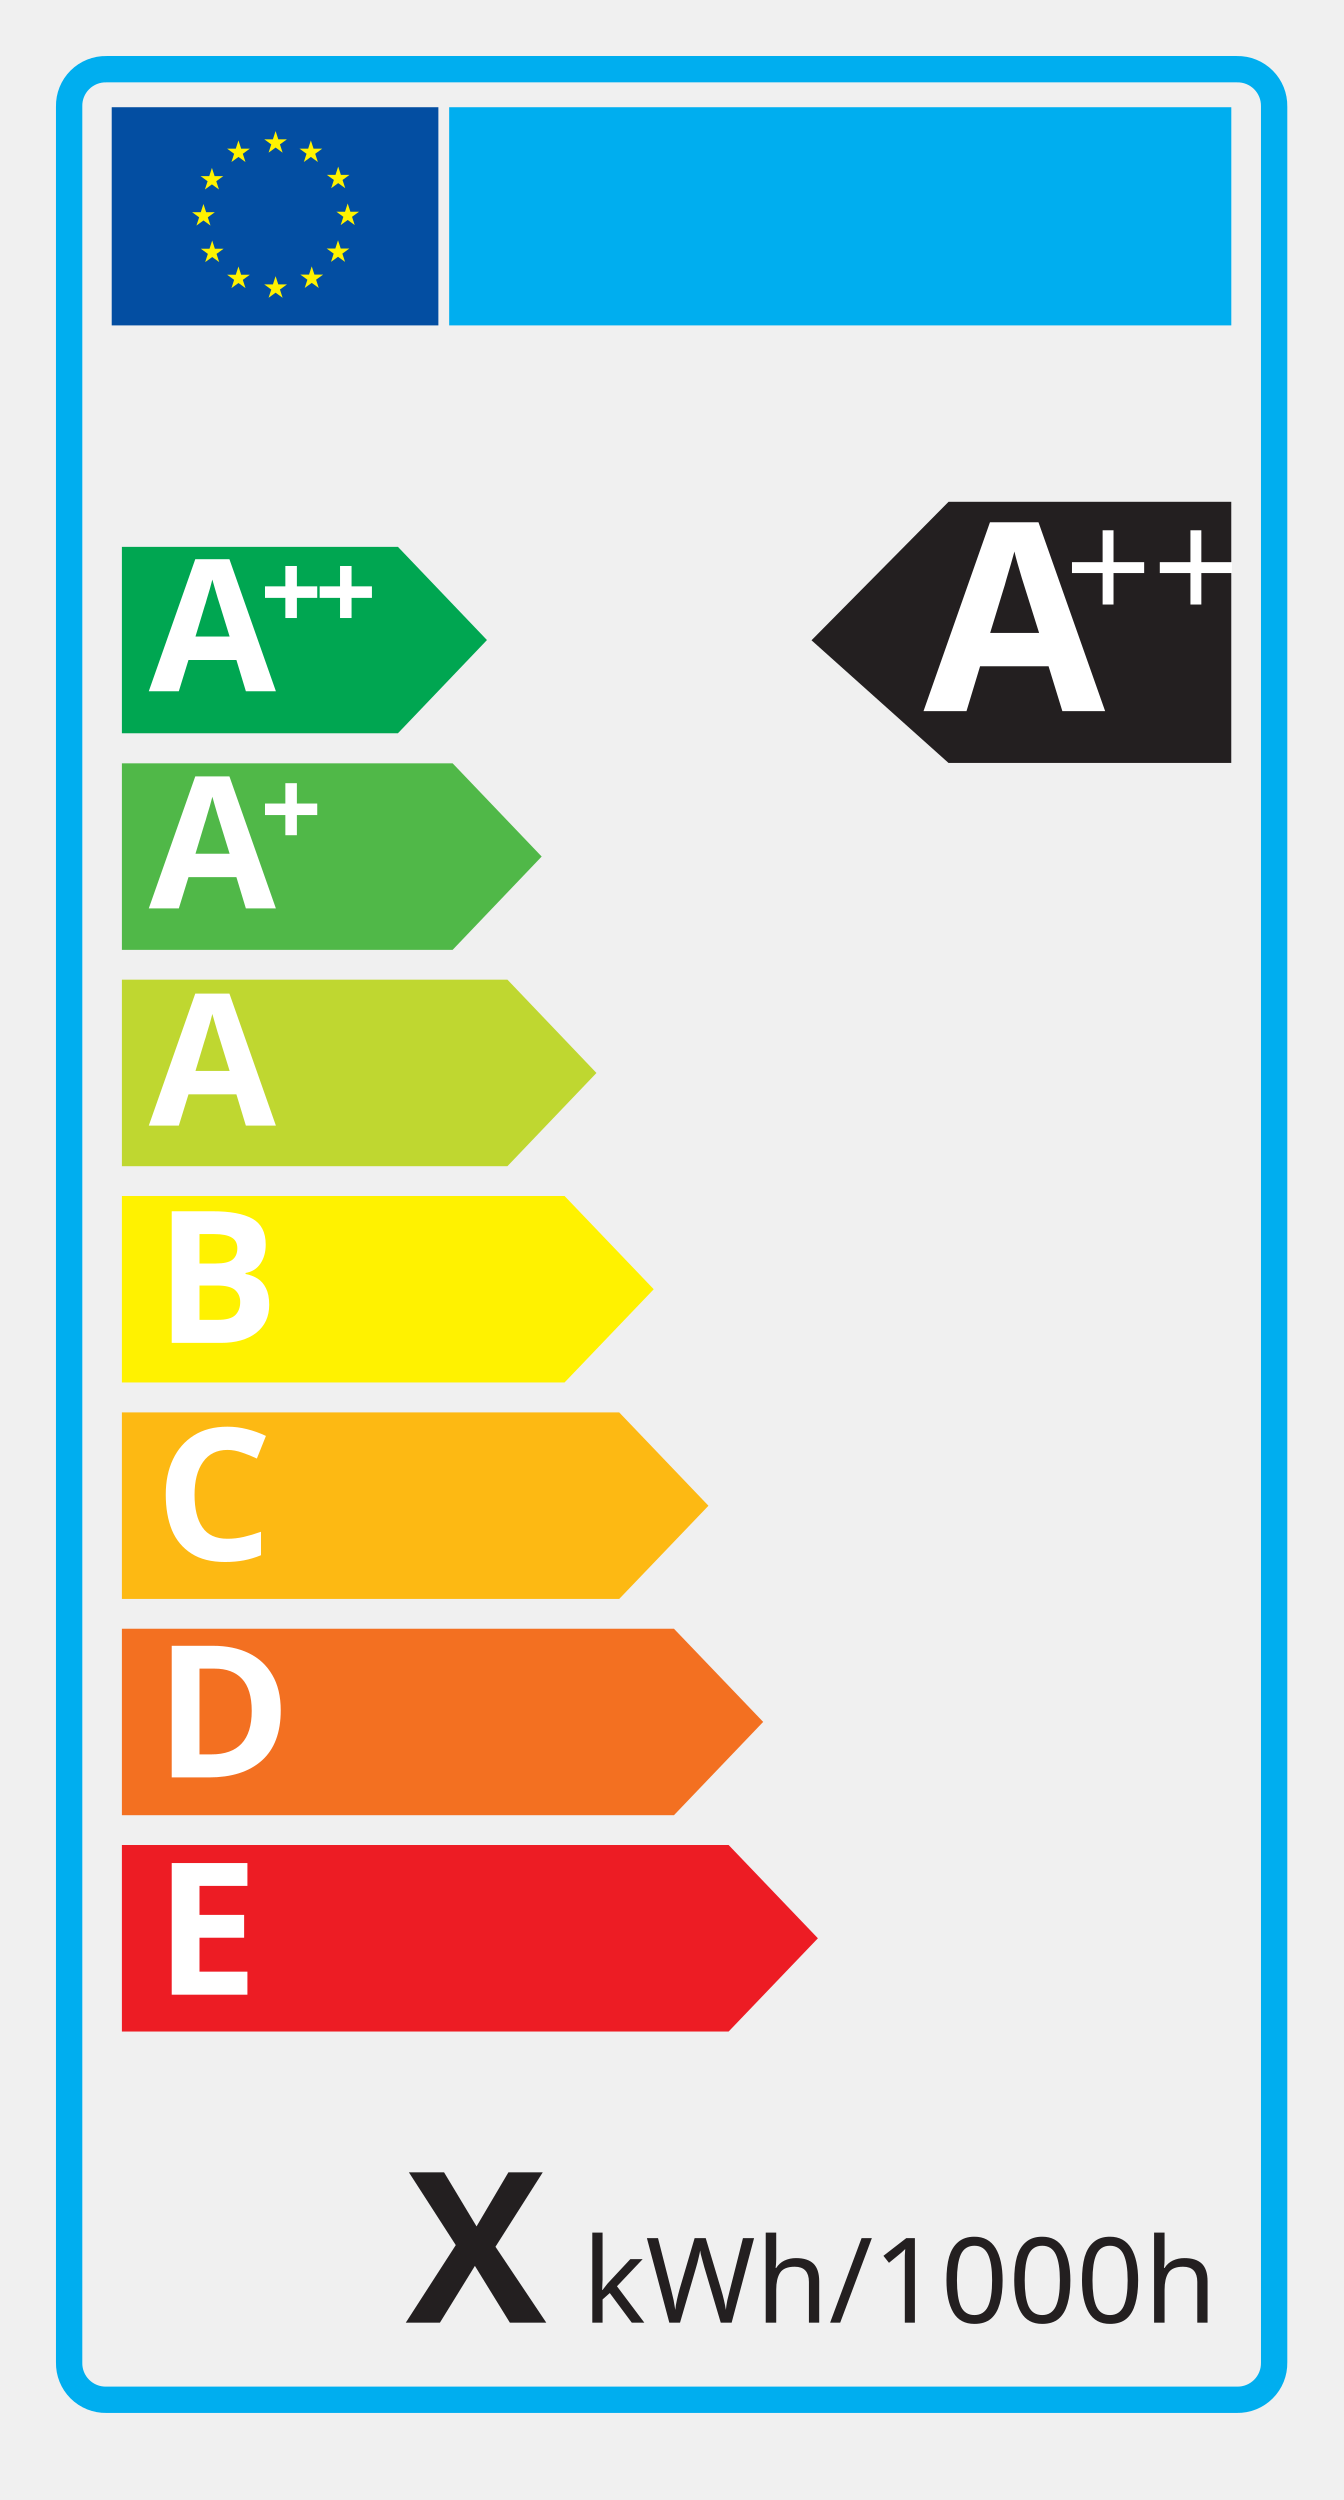
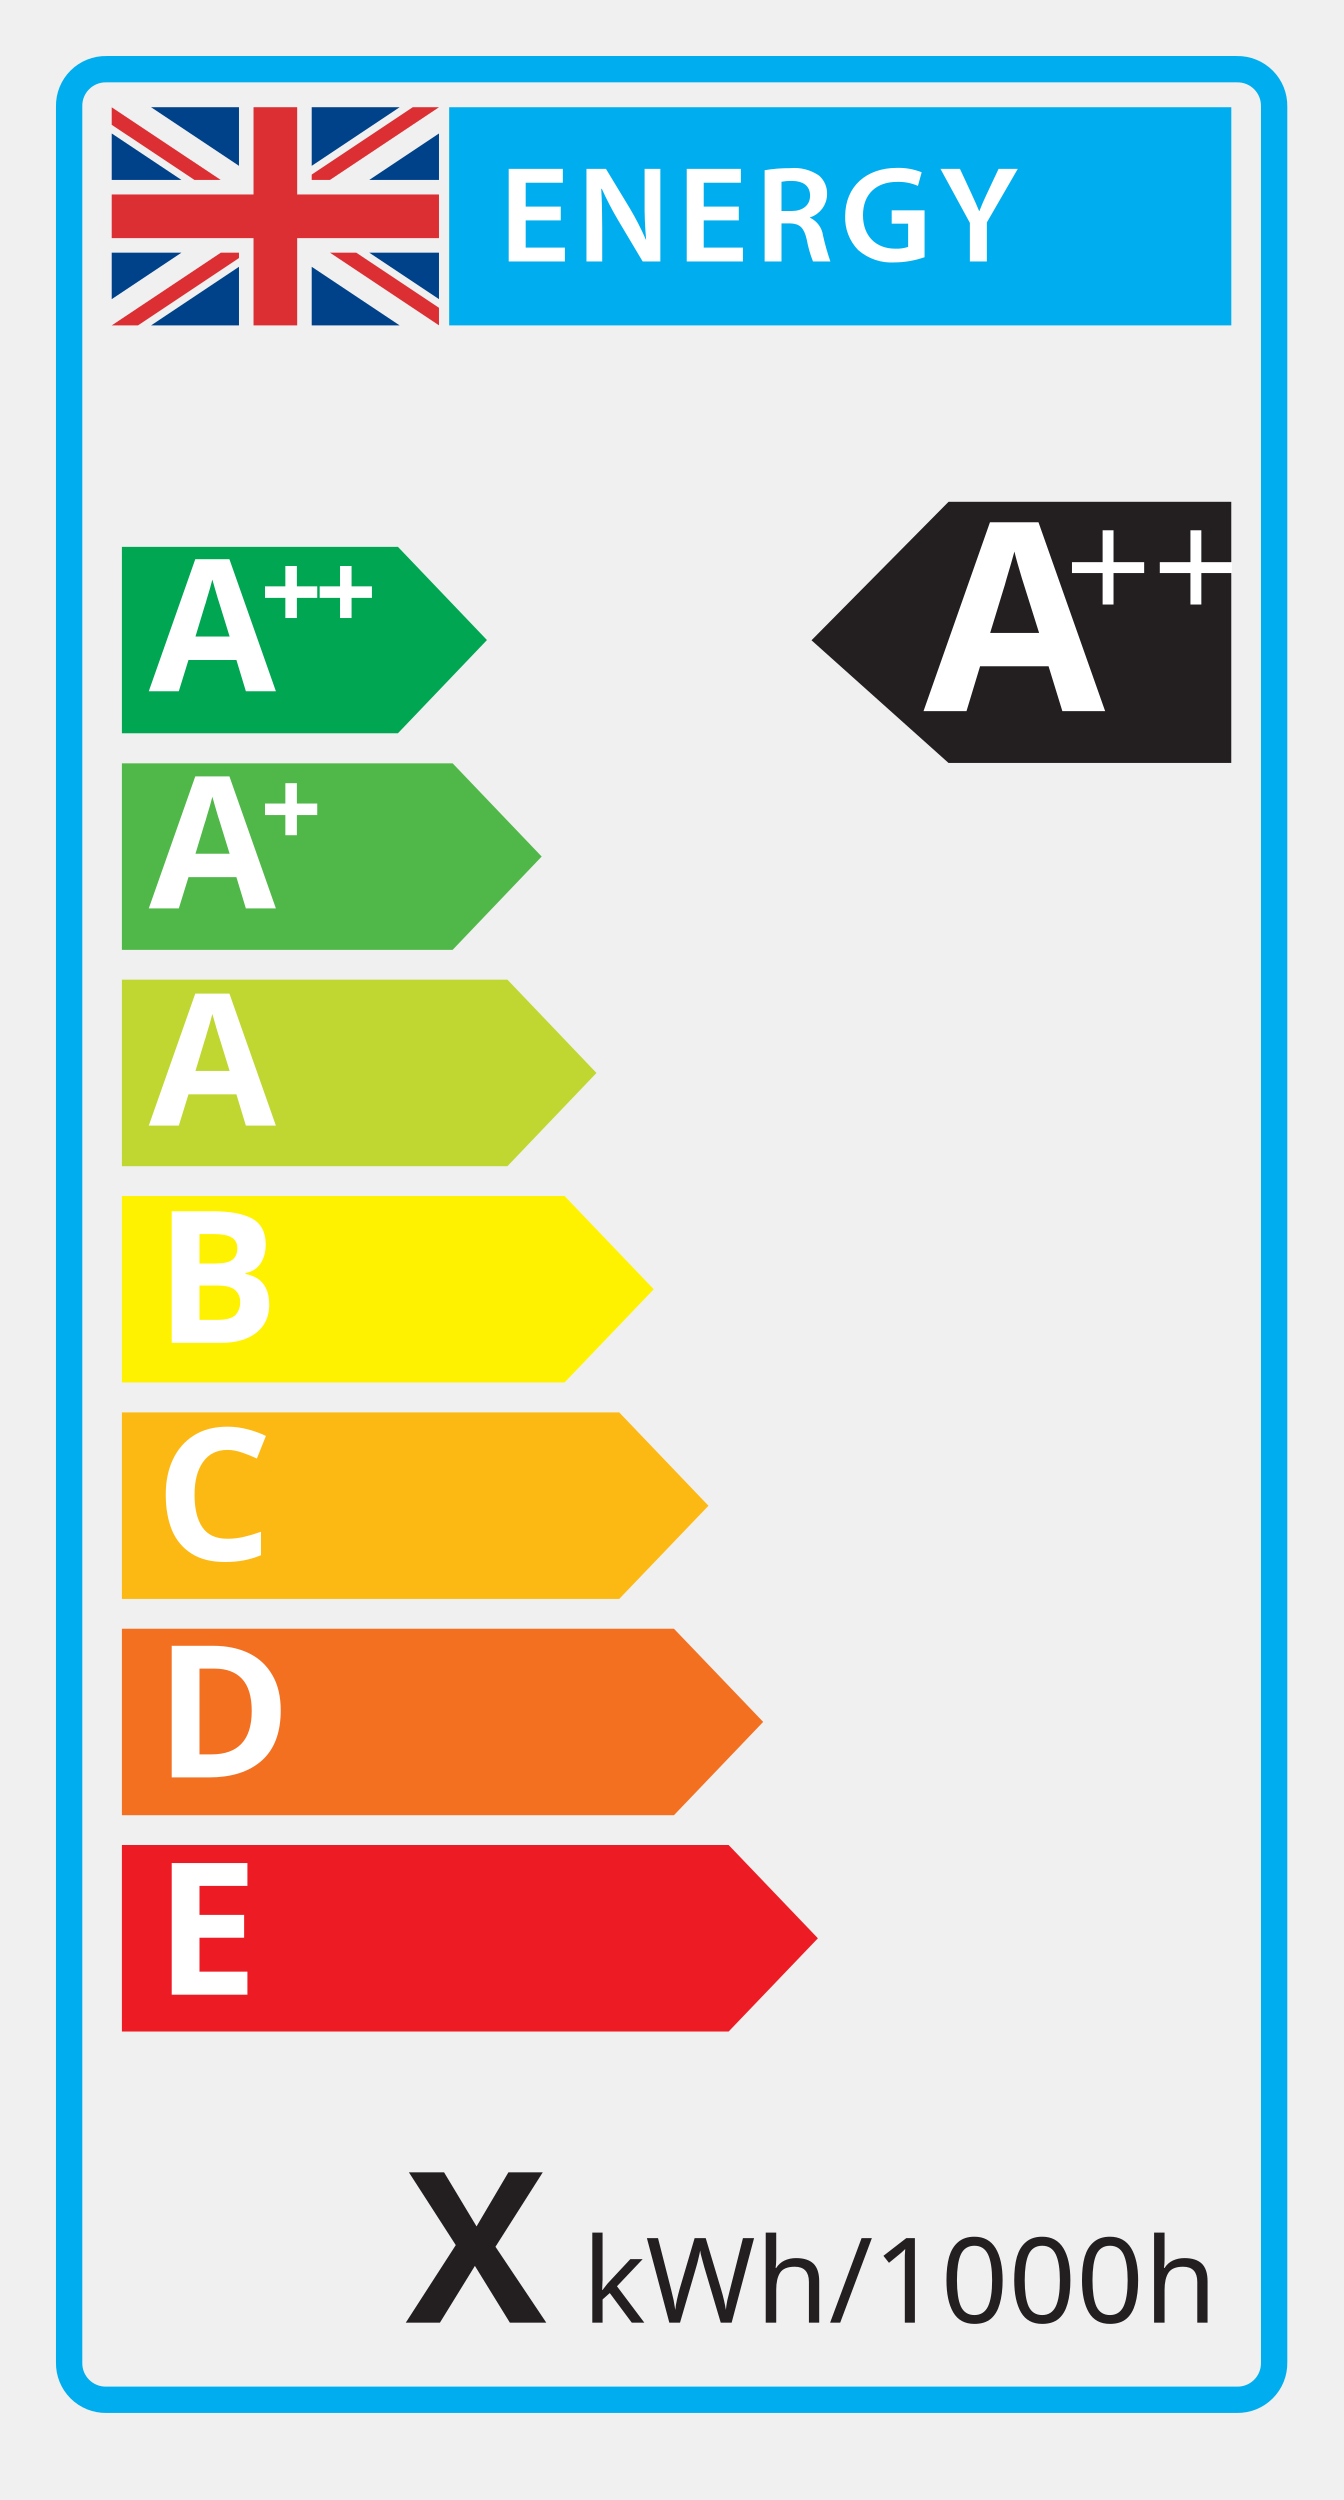
<svg xmlns="http://www.w3.org/2000/svg" id="Layer_1" data-name="Layer 1" width="36mm" height="67mm" viewBox="0 0 102.05 189.921" data-rating-increment="16.4409">
  <defs>
    <style>
      .ratingAPP { transform: translateY(0mm); }
      .ratingAP { transform: translateY(4.35mm); }
      .ratingA { transform: translateY(8.7mm); }
      .ratingB { transform: translateY(13.05mm); }
      .ratingC { transform: translateY(17.6mm); }
      .ratingD { transform: translateY(21.75mm); }
      .ratingE { transform: translateX(0.15mm) translateY(26.1mm); }

      .cls-1, .cls-3 {
        fill: none;
      }

      .cls-2 {
        clip-path: url(#clip-path);
      }

      .cls-3 {
        stroke: #00aeef;
        stroke-width: 2px;
      }

      .cls-4 {
        fill: #bfd730;
      }

      .cls-5 {
        fill: #50b848;
      }

      .cls-6 {
        fill: #00a651;
      }

      .cls-7 {
        fill: #fff200;
      }

      .cls-8 {
        fill: #fdb913;
      }

      .cls-9 {
        fill: #f37021;
      }

      .cls-10 {
        fill: #ed1c24;
      }

      .cls-11 {
        font-size: 14px;
      }

      .cls-11, .cls-12, .cls-13, .cls-19, .cls-20, .cls-22, .cls-23 {
        fill: #fff;
      }

      .cls-11, .cls-12, .cls-13, .cls-14, .cls-22, .cls-24 {
        font-family: Calibri-Bold, Calibri;
        font-weight: 700;
      }

      .cls-12 {
        font-size: 8.162px;
      }

      .cls-13 {
        font-size: 19px;
      }

      .cls-14 {
        font-size: 11px;
      }

      .cls-14, .cls-15, .cls-21, .cls-24 {
        fill: #231f20;
      }

      .cls-15 {
        font-size: 9px;
      }

      .cls-15, .cls-23 {
        font-family: Calibri;
      }

      .cls-16 {
        fill: #034ea2;
      }

      .cls-17 {
        fill: #00aeef;
      }

      .cls-18 {
        clip-path: url(#clip-path-2);
      }

      .cls-19 {
        font-size: 7.281px;
        font-weight: 600;
      }

      .cls-22 {
        font-size: 20px;
      }

      .cls-23 {
        font-size: 11.66px;
      }

      .cls-24 {
        font-size: 16px;
      }
    </style>
    <clipPath id="clip-path">
      <rect class="cls-1" y="0.002" width="102.047" height="188.268" />
    </clipPath>
    <clipPath id="clip-path-2">
      <rect class="cls-1" x="8.481" y="8.099" width="85.064" height="24.538" />
    </clipPath>
  </defs>
  <g class="cls-2">
    <path class="cls-3" d="M8.087,5.254a2.777,2.777,0,0,0-2.835,2.835V179.475a2.777,2.777,0,0,0,2.835,2.835h85.874a2.777,2.777,0,0,0,2.835-2.835V8.089a2.777,2.777,0,0,0-2.835-2.835Z" />
  </g>
  <polygon class="cls-4" points="9.26 88.593 9.26 74.422 38.549 74.422 45.313 81.511 38.549 88.593 9.26 88.593" />
  <polygon class="cls-5" points="9.26 72.157 9.26 57.987 34.386 57.987 41.151 65.07 34.386 72.158 9.26 72.157" />
  <polygon class="cls-6" points="9.26 55.705 9.26 41.541 30.23 41.541 36.994 48.622 30.229 55.705 9.26 55.705" />
  <polygon class="cls-7" points="9.26 105.024 9.26 90.857 42.889 90.858 49.665 97.942 42.889 105.024 9.26 105.024" />
  <polygon class="cls-8" points="9.26 121.469 9.26 107.3 47.042 107.3 53.821 114.389 47.042 121.469 9.26 121.469" />
  <polygon class="cls-9" points="9.26 137.899 9.26 123.733 51.2 123.734 57.979 130.811 51.2 137.9 9.26 137.899" />
  <polygon class="cls-10" points="9.26 154.332 9.26 140.163 55.354 140.164 62.136 147.25 55.354 154.333 9.26 154.332" />
  <text class="cls-11" transform="translate(8.13965 54.4012)"> </text>
  <text class="cls-11" transform="translate(11.30371 52.51106)">A</text>
  <text class="cls-12" transform="translate(19.78809 47.8553)">+</text>
  <text class="cls-12" transform="translate(23.94238 47.8553)">+</text>
  <text class="cls-11" transform="translate(8.13965 70.9012)"> </text>
  <text class="cls-11" transform="translate(11.30371 69.01106)">A</text>
  <text class="cls-12" transform="translate(19.78809 64.3553)">+</text>
  <text class="cls-11" transform="translate(8.13965 87.4012)"> </text>
  <text class="cls-11" transform="translate(11.30371 85.51155)">A</text>
  <text class="cls-11" transform="translate(8.13965 102.0174)">
    <tspan xml:space="preserve"> B</tspan>
  </text>
  <text class="cls-11" transform="translate(8.13965 118.5233)">
    <tspan xml:space="preserve"> C</tspan>
  </text>
  <text class="cls-11" transform="translate(8.13965 135.0291)">
    <tspan xml:space="preserve"> D</tspan>
  </text>
  <text class="cls-11" transform="translate(8.13965 151.535)">
    <tspan xml:space="preserve"> E</tspan>
  </text>
  <text class="cls-13" transform="translate(64.13379 53.50666)"> </text>
  <text class="cls-14" transform="translate(41.74463 176.452)"> </text>
  <text class="cls-15" transform="translate(44.23145 176.452)">kWh/1000h</text>
-   <rect class="cls-16" x="8.487" y="8.143" width="24.817" height="16.575" />
  <rect class="cls-17" x="34.124" y="8.143" width="59.419" height="16.575" />
-   <polygon class="cls-7" points="26.023 13.669 26.556 13.281 25.897 13.281 25.693 12.654 25.489 13.281 24.83 13.281 25.364 13.669 25.16 14.296 25.693 13.909 26.227 14.296 26.023 13.669" />
-   <polygon class="cls-7" points="23.946 11.68 24.479 11.292 23.82 11.292 23.616 10.665 23.412 11.292 22.753 11.292 23.287 11.68 23.083 12.307 23.616 11.92 24.15 12.307 23.946 11.68" />
-   <polygon class="cls-7" points="21.267 10.968 21.801 10.58 21.141 10.58 20.937 9.953 20.733 10.58 20.074 10.58 20.607 10.968 20.404 11.595 20.937 11.208 21.471 11.595 21.267 10.968" />
-   <polygon class="cls-7" points="18.446 11.68 18.979 11.292 18.32 11.292 18.116 10.665 17.912 11.292 17.253 11.292 17.787 11.68 17.583 12.307 18.116 11.92 18.65 12.307 18.446 11.68" />
-   <polygon class="cls-7" points="16.43 13.766 16.963 13.378 16.304 13.378 16.1 12.751 15.896 13.378 15.237 13.378 15.771 13.766 15.567 14.393 16.1 14.006 16.634 14.393 16.43 13.766" />
-   <polygon class="cls-7" points="15.787 16.507 16.32 16.119 15.661 16.119 15.457 15.492 15.253 16.119 14.594 16.119 15.128 16.507 14.924 17.134 15.457 16.747 15.991 17.134 15.787 16.507" />
-   <polygon class="cls-7" points="16.45 19.284 16.984 18.896 16.324 18.896 16.12 18.269 15.916 18.896 15.257 18.896 15.791 19.284 15.587 19.911 16.12 19.524 16.654 19.911 16.45 19.284" />
-   <polygon class="cls-7" points="18.446 21.258 18.979 20.87 18.32 20.87 18.116 20.243 17.912 20.87 17.253 20.87 17.787 21.258 17.583 21.885 18.116 21.498 18.65 21.885 18.446 21.258" />
-   <polygon class="cls-7" points="21.267 21.993 21.8 21.605 21.141 21.605 20.937 20.978 20.733 21.605 20.074 21.605 20.607 21.993 20.404 22.62 20.937 22.233 21.471 22.62 21.267 21.993" />
-   <polygon class="cls-7" points="24.012 21.248 24.546 20.86 23.886 20.86 23.682 20.233 23.478 20.86 22.819 20.86 23.352 21.248 23.149 21.875 23.682 21.488 24.216 21.875 24.012 21.248" />
-   <polygon class="cls-7" points="26.009 19.266 26.542 18.878 25.883 18.878 25.679 18.251 25.475 18.878 24.816 18.878 25.35 19.266 25.146 19.893 25.679 19.506 26.213 19.893 26.009 19.266" />
-   <polygon class="cls-7" points="26.744 16.469 27.277 16.081 26.618 16.081 26.414 15.454 26.211 16.081 25.551 16.081 26.085 16.469 25.881 17.096 26.414 16.709 26.948 17.096 26.744 16.469" />
  <g id="rating">
    <polyline id="ratingArrow" class="cls-21" points="61.65 48.64 72.06 38.12 93.54 38.12 93.54 57.96 72.06 57.96 61.65 48.64" />
    <text id="ratingLetter" class="cls-22" transform="translate(70.16016 54.02034)">A</text>
    <text id="ratingPlusses" class="cls-23" transform="translate(80.86035 47.22053)">++</text>
  </g>
  <text id="kwh" class="cls-24" transform="translate(41.5 176.45)" text-anchor="end">X</text>
+   <g id="union-flag" transform="translate(8.487, 8.14301) scale(0.5525)">
+     <path id="blue" fill="#004289" d="M9.59,20L0,26.39V20H9.59z M39.59,0H27.5v8.06L39.59,0z M0,3.61V10h9.59L0,3.61z M17.5,0H5.41   L17.5,8.06V0z M27.5,30h12.09L27.5,21.94V30z M45,10V3.61L35.41,10H45z M45,26.39V20h-9.59L45,26.39z M5.41,30H17.5v-8.06L5.41,30z   " />
+     <path id="red" fill="#DC2F34" d="M45,18H25.5v12h-6V18H0v-6h19.5V0h6v12H45V18z M0,2.42L11.38,10h3.61L0,0.01V2.42z M45,27.58   L33.62,20h-3.61L45,29.99V27.58z M17.5,20.74V20H15L0,30h3.61L17.5,20.74z M27.5,9.26V10H30L45,0h-3.61L27.5,9.26z" />
+   </g>
+   <path id="energy-heading" d="M7.158,7.218H2.335v3.741H7.728v1.908H0V.132H7.443V2.041H2.335V5.328H7.158Zm3.534,5.65V.132h2.677L16.673,5.593a37.852,37.852,0,0,1,2.183,4.27h.038a51.827,51.827,0,0,1-.209-5.291V.132h2.164V12.868H18.42L15.078,7.256a43.774,43.774,0,0,1-2.279-4.383l-.076.019c.095,1.644.133,3.325.133,5.423v4.554ZM31.638,7.218H26.816v3.741h5.392v1.908H24.48V.132h7.443V2.041H26.816V5.328h4.823ZM35.191.321A20.17,20.17,0,0,1,38.723.038a5.984,5.984,0,0,1,3.949,1.021,3.228,3.228,0,0,1,1.101,2.569,3.347,3.347,0,0,1-2.336,3.174V6.859a3.16,3.16,0,0,1,1.785,2.456,32.106,32.106,0,0,0,1.007,3.552H41.837a16.178,16.178,0,0,1-.855-3.004c-.38-1.663-.969-2.192-2.298-2.23H37.508v5.234H35.191ZM37.508,5.933h1.386c1.576,0,2.544-.831,2.544-2.097,0-1.379-.968-2.041-2.487-2.041a6.746,6.746,0,0,0-1.443.113Zm19.673,6.349A12.704,12.704,0,0,1,53.08,13a6.963,6.963,0,0,1-5.032-1.7,6.368,6.368,0,0,1-1.784-4.686C46.282,2.57,49.149,0,53.384,0a8.53,8.53,0,0,1,3.399.605l-.513,1.871a6.638,6.638,0,0,0-2.905-.548c-2.734,0-4.652,1.606-4.652,4.573,0,2.891,1.785,4.61,4.443,4.61a4.912,4.912,0,0,0,1.766-.246v-3.193H52.662V5.839h4.519Zm6.23.586V7.558L59.367.132h2.677l1.519,3.269c.437.945.759,1.663,1.12,2.532h.038c.304-.812.665-1.606,1.102-2.532L67.361.132H70L65.747,7.501v5.366Z" fill="#fff" transform="translate(38.64719, 12.75124) scale(0.5525)" />
</svg>
